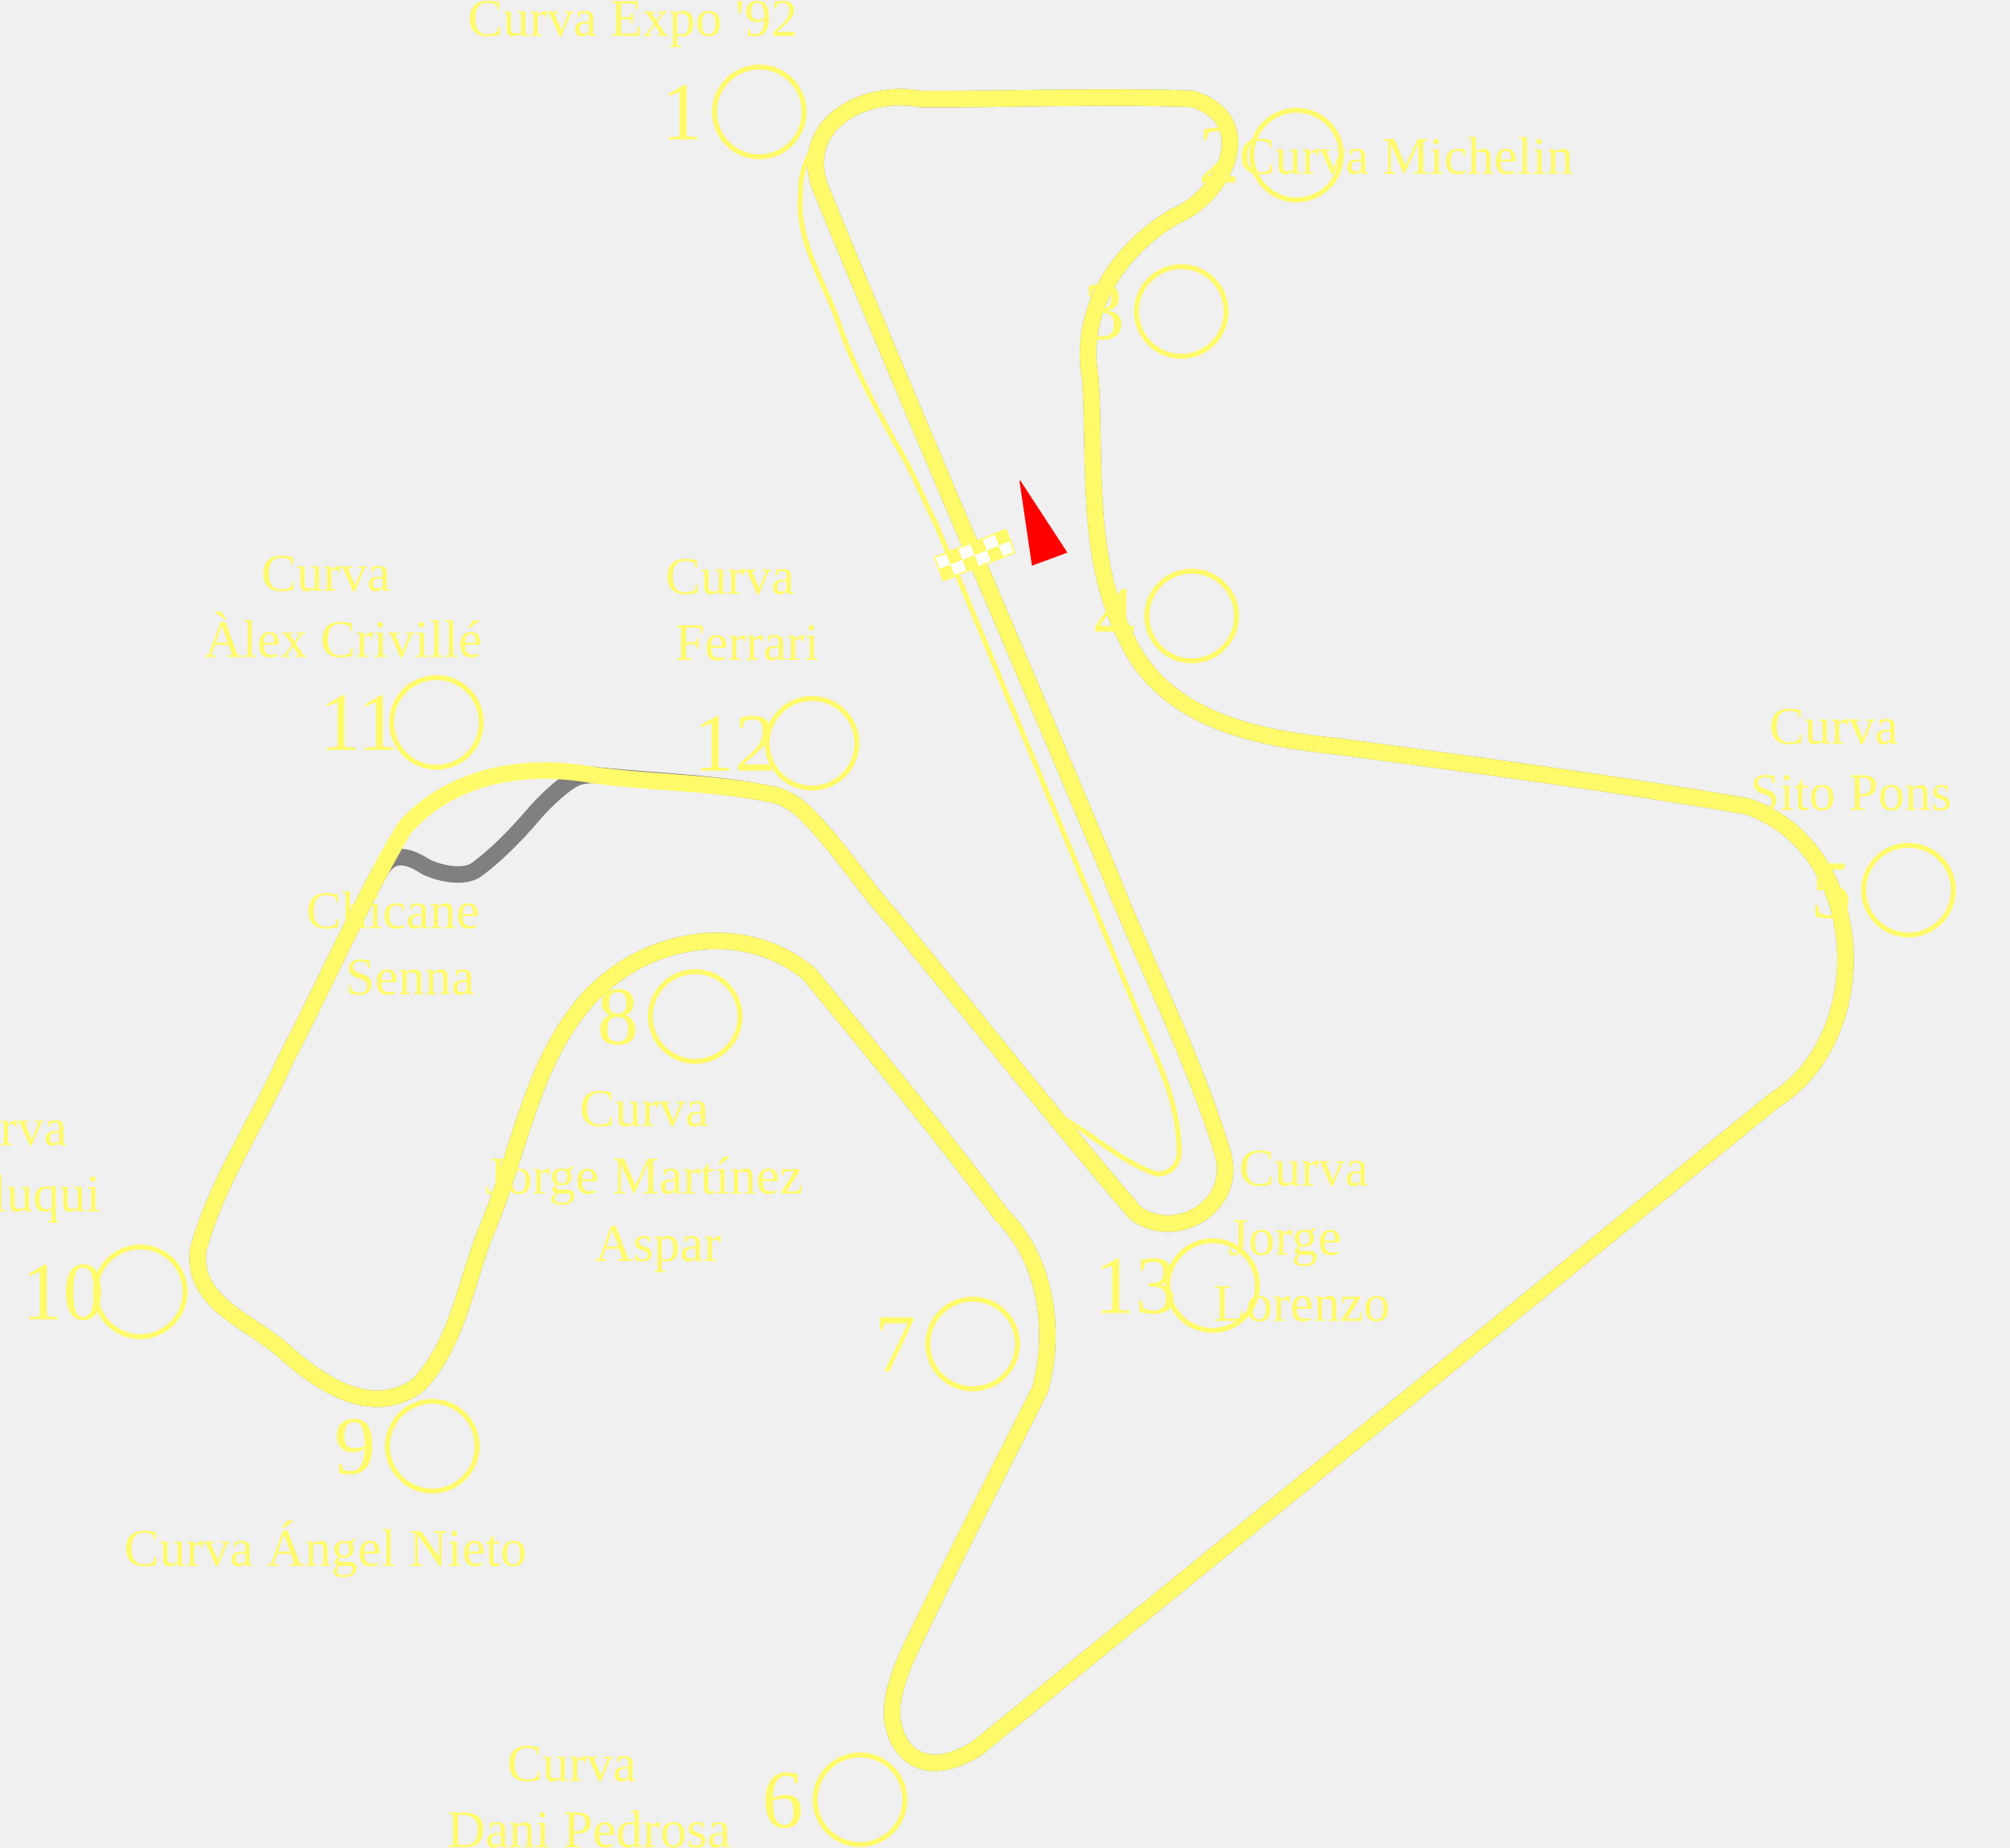
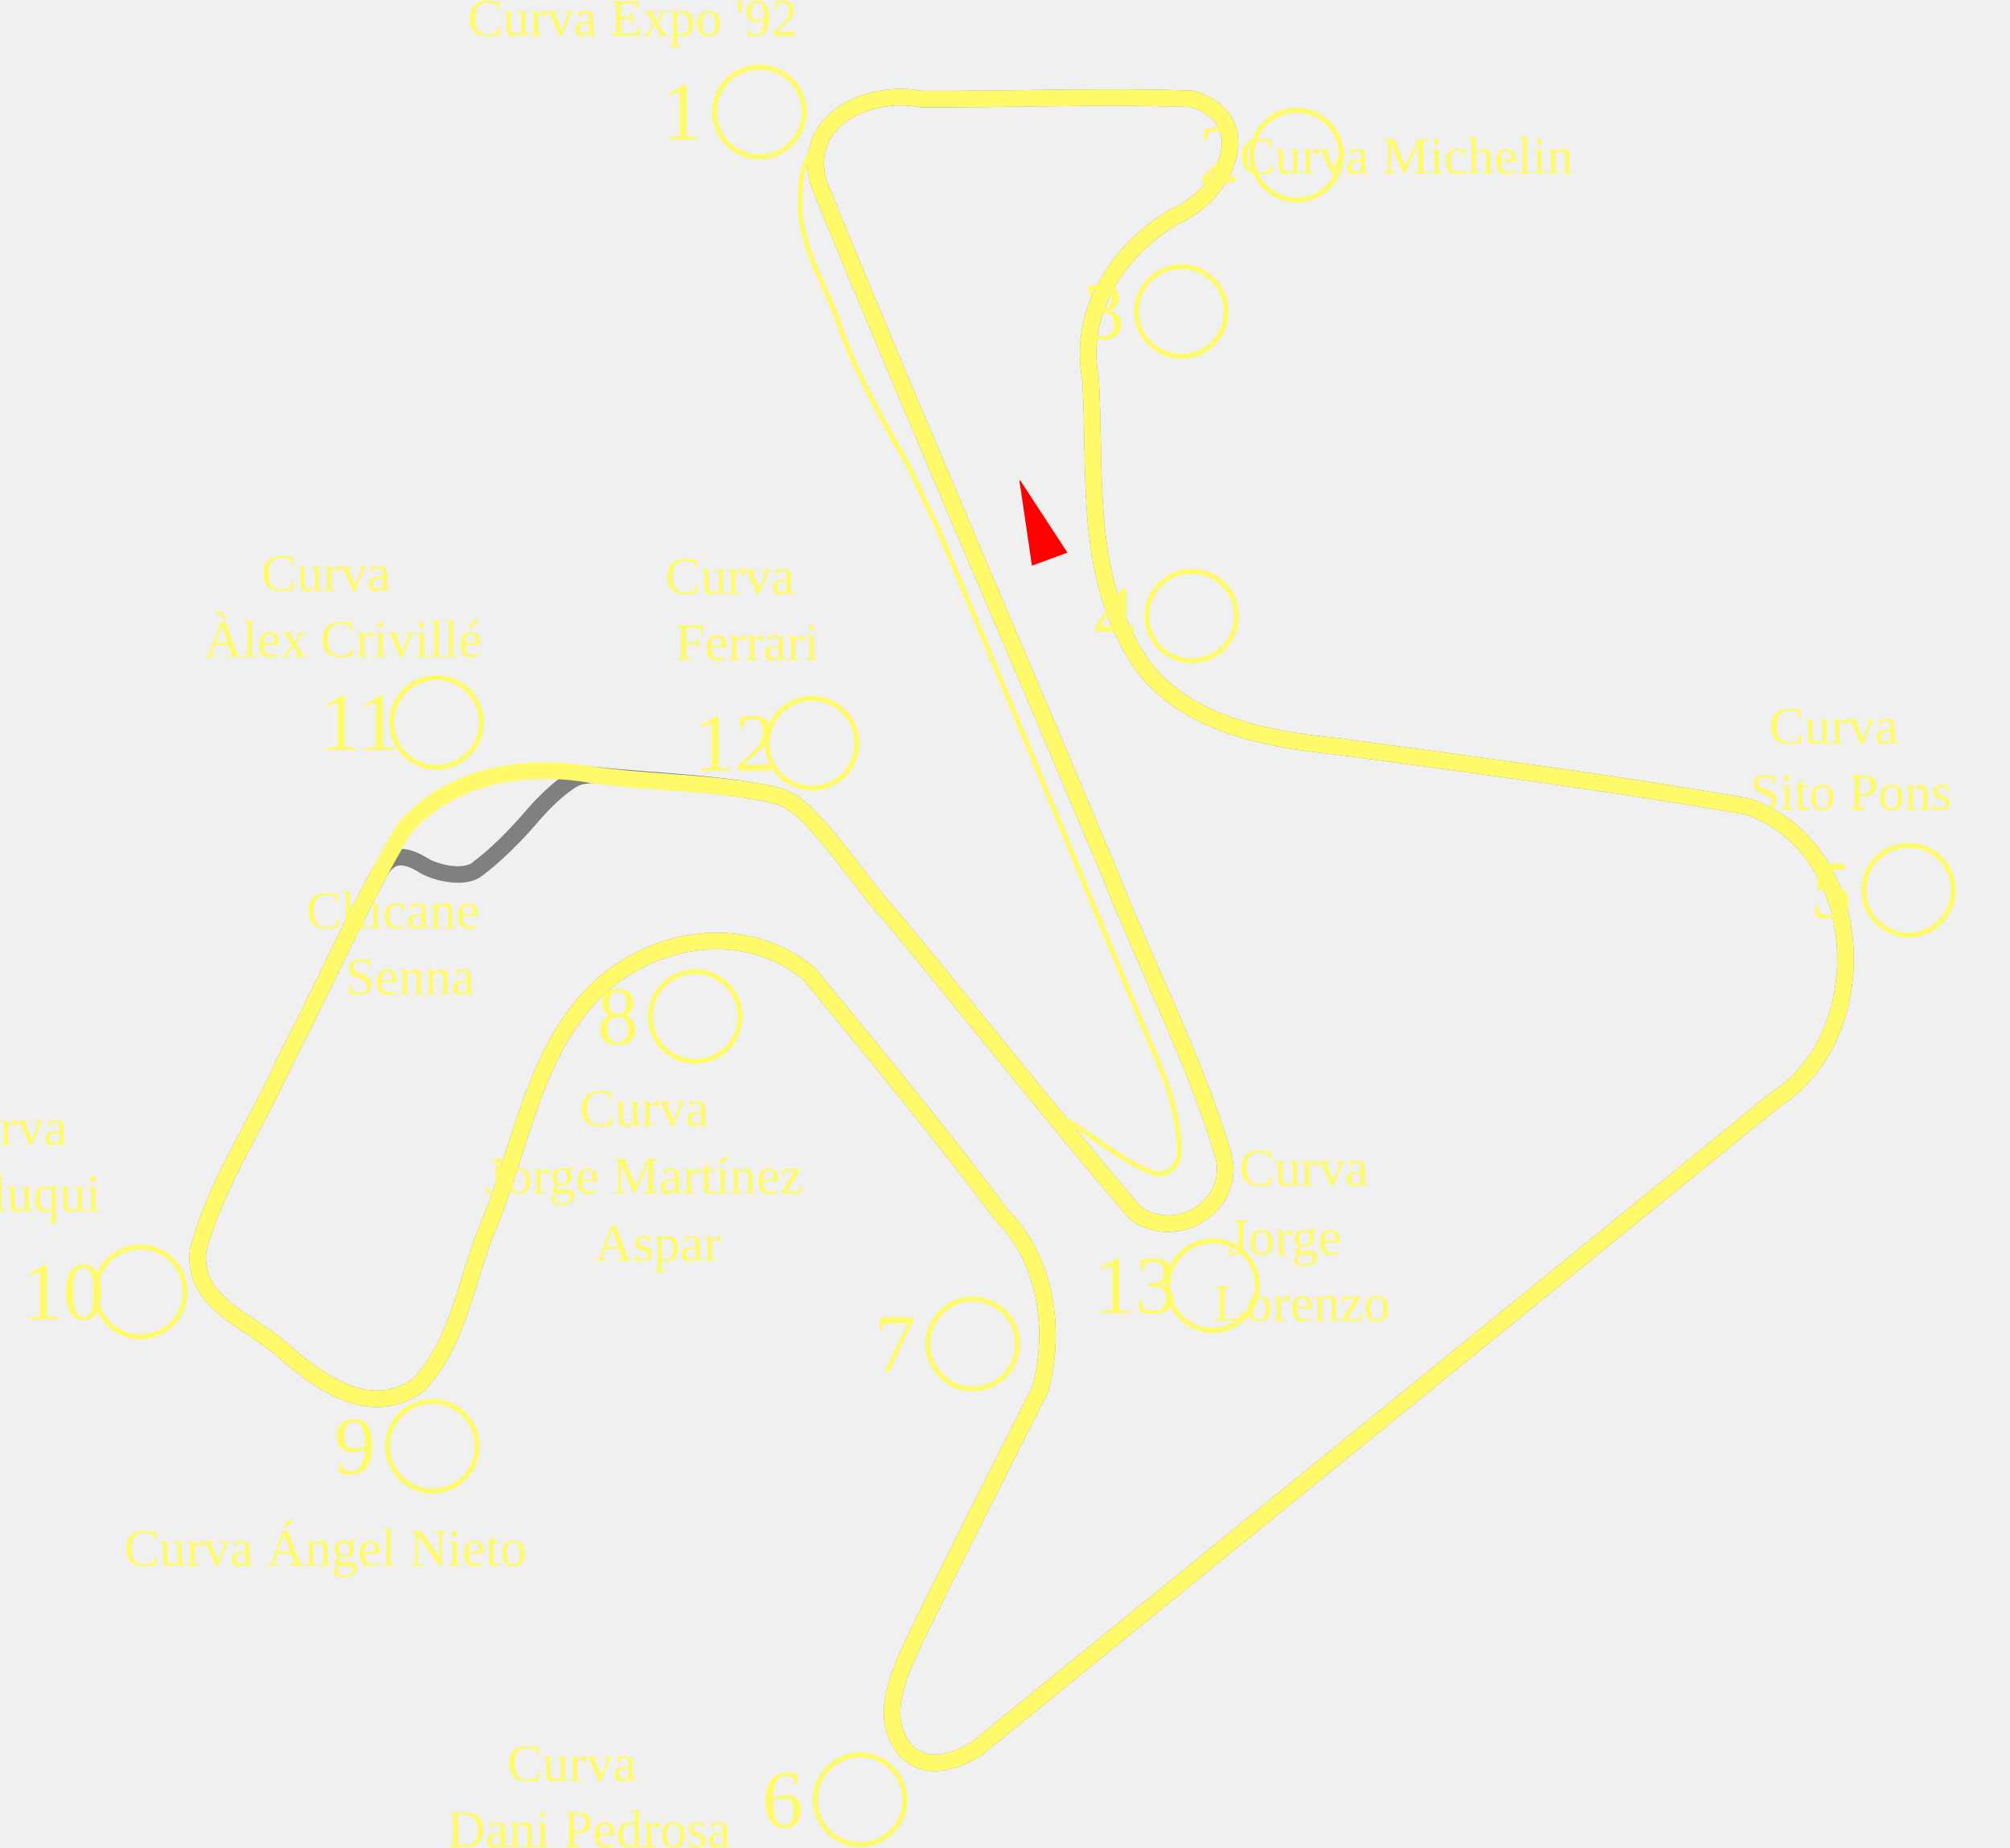
<svg xmlns="http://www.w3.org/2000/svg" version="1.1" width="1215.316" height="1117.511" id="svg2">
  <defs id="defs4" />
  <g transform="translate(292.9393,30.37861)" id="layer1">
    <g id="g4647">
      <path d="M 446.558,667.614 C 429.014,609.433 400.518,554.989 378.246,498.423 319.806,359.095 259.272,220.484 202.142,80.707 c -11.263,-38.419 30.032,-57.354 61.771,-51.192 54.625,0.283 109.543,-2.062 163.984,-0.129 41.773,12.948 19.074,59.017 -10.443,71.024 -34.364,20.016 -58.925,57.686 -51.043,98.442 3.216,52.766 -3.168,109.254 22.26,157.849 23.318,49.341 80.035,59.613 128.936,64.536 83.879,11.414 164.733,21.904 246.159,36.112 72.728,24.829 78.717,138.148 16.285,177.641 C 619.271,765.668 458.491,896.346 297.712,1027.025 c -28.691,17.855 -46.445,5.919 -50.656,-14.883 -3.083,-15.232 5.557,-35.218 13.564,-51.742 20.291,-42.053 49.201,-98.773 75.414,-150.642 9.69,-35.935 3.661,-78.295 -23.077,-105.027 C 275.704,654.981 236.01,607.009 196.363,558.604 152.565,522.305 87.15,538.711 55.408,582.601 c -27.912,37.206 -35.139,84.933 -52.614,127.385 -14.009,32.449 -17.847,71.17 -42.855,97.3 -27.982,20.071 -58.072,-0.363 -79.681,-19.143 -19.618,-18.877 -57.016,-29.219 -53.501,-61.996 10.781,-40.991 35.847,-76.9 52.991,-115.62 19.429,-37.099 36.575,-75.535 56.322,-112.448 4.967,-9.285 11.883,-14.237 26.176,-5.668 6.03,4.287 24.329,9.493 33.036,3.083 11.036,-8.125 22.803,-19.758 34.31,-33.185 6.844,-7.986 14.899,-15.447 21.716,-20.014 4.672,-3.129 7.474,-3.575 13.595,-4.078 34.74,3.688 70.787,4.438 105.098,11.058 4.768,0.92 7.995,1.57 11.989,3.513 3.994,1.943 8.301,4.965 11.19,7.782 20.103,19.611 35.49,44.514 54.498,65.357 48.846,58.98 96.176,119.3 145.998,177.416 24.828,17.724 61.577,-4.6 52.882,-35.728 z" id="path3164-2" style="fill:none;stroke:#808080;stroke-width:10;stroke-linecap:butt;stroke-linejoin:miter;stroke-miterlimit:4;stroke-dasharray:none;stroke-opacity:1" />
      <path d="M 446.558,667.614 C 429.014,609.433 400.518,554.989 378.246,498.423 319.806,359.095 259.272,220.484 202.142,80.707 190.878,42.289 232.173,23.353 263.913,29.515 c 54.625,0.283 109.543,-2.062 163.984,-0.129 41.773,12.948 19.074,59.017 -10.443,71.024 -34.364,20.016 -58.925,57.686 -51.043,98.442 3.216,52.766 -3.168,109.254 22.26,157.849 23.318,49.341 80.035,59.613 128.936,64.536 83.879,11.414 164.733,21.904 246.159,36.112 72.728,24.829 78.717,138.148 16.285,177.641 C 619.271,765.668 458.491,896.346 297.712,1027.025 c -28.691,17.855 -46.445,5.919 -50.656,-14.883 -3.083,-15.232 5.557,-35.218 13.564,-51.742 20.291,-42.053 49.201,-98.773 75.414,-150.642 9.69,-35.935 3.661,-78.295 -23.077,-105.027 C 275.704,654.981 236.01,607.009 196.363,558.604 152.565,522.305 87.15,538.711 55.408,582.601 27.496,619.807 20.269,667.534 2.794,709.985 c -14.009,32.449 -17.847,71.17 -42.855,97.3 -27.982,20.071 -58.072,-0.363 -79.681,-19.143 -19.618,-18.877 -57.016,-29.219 -53.501,-61.996 10.781,-40.991 35.847,-76.9 52.991,-115.62 24.316,-46.431 45.057,-94.955 71.794,-139.968 28.025,-32.33 72.973,-39.586 113.36,-32.341 34.74,4.803 70.787,4.438 105.098,11.058 4.768,0.92 7.995,1.57 11.989,3.513 3.994,1.943 8.301,4.965 11.19,7.782 20.103,19.611 35.49,44.514 54.498,65.357 48.846,58.98 96.176,119.3 145.998,177.416 24.828,17.724 61.577,-4.6 52.882,-35.728 z" id="path3164" style="fill:none;stroke:#fffa69;stroke-width:10;stroke-linecap:butt;stroke-linejoin:miter;stroke-miterlimit:4;stroke-dasharray:none;stroke-opacity:1" />
      <path d="M 116.783,273.223 H 101.859 86.936 l 7.462,-12.924 7.462,-12.924 7.462,12.924 z" transform="matrix(0.6854909,-0.2529026,0.6812606,1.793965,85.49763,-157.3631)" id="path4129" style="color:#fffa69;display:inline;overflow:visible;visibility:visible;fill:#ff0000;stroke:#ff0000;stroke-width:0.845;stroke-linecap:butt;stroke-linejoin:miter;stroke-miterlimit:4;stroke-dasharray:none;stroke-dashoffset:0;stroke-opacity:1;marker:none;enable-background:accumulate" />
      <path d="m 345.629,643.663 c 20.959,10.715 38.162,28.138 60.548,35.95 8.505,0.501 14.503,-6.16 13.876,-14.506 -0.304,-23.495 -8.923,-45.399 -18.341,-66.545 C 358.651,494.499 316.396,390.066 272.833,286.234 264.619,270.007 258.285,252.947 248.443,237.551 235.866,214.494 223.232,191.5 214.675,166.56 c -8.743,-26.081 -26.326,-50.913 -23.57,-79.505 -0.655,-13.633 5.141,-25.88 13.506,-36.276 0.859,-1.256 1.718,-2.511 2.577,-3.767" id="path4131" style="fill:none;stroke:#fffa69;stroke-width:3;stroke-linecap:butt;stroke-linejoin:miter;stroke-miterlimit:4;stroke-dasharray:none;stroke-opacity:1" />
      <g transform="translate(337.1047,-208.3504)" id="g4159">
        <path d="m -143.802,245.685 a 27.12,27.12 0 1 1 -54.241,0 27.12,27.12 0 1 1 54.241,0 z" id="path4153" style="color:#fffa69;display:inline;overflow:visible;visibility:visible;fill:none;stroke:#fffa69;stroke-width:3;stroke-linecap:butt;stroke-linejoin:miter;stroke-miterlimit:4;stroke-dasharray:none;stroke-dashoffset:0;stroke-opacity:1;marker:none;enable-background:accumulate" />
        <text x="-170.934" y="262.287" id="text4155" xml:space="preserve" style="font-style:normal;font-weight:normal;font-size:40px;line-height:125%;font-family:Sans;text-align:end;letter-spacing:0px;word-spacing:0px;text-anchor:end;fill:#fffa69;fill-opacity:1;stroke:none">
          <tspan x="-170.934" y="262.287" id="tspan4157" style="font-size:50px;font-family:'Times New Roman';-inkscape-font-specification:'Times New Roman';text-align:center;text-anchor:middle">1</tspan>
        </text>
      </g>
      <g transform="translate(661.9198,-182.2749)" id="g4159-4">
        <path d="m -143.802,245.685 a 27.12,27.12 0 1 1 -54.241,0 27.12,27.12 0 1 1 54.241,0 z" id="path4153-2" style="color:#fffa69;display:inline;overflow:visible;visibility:visible;fill:none;stroke:#fffa69;stroke-width:3;stroke-linecap:butt;stroke-linejoin:miter;stroke-miterlimit:4;stroke-dasharray:none;stroke-dashoffset:0;stroke-opacity:1;marker:none;enable-background:accumulate" />
        <text x="-170.934" y="262.287" id="text4155-2" xml:space="preserve" style="font-style:normal;font-weight:normal;font-size:40px;line-height:125%;font-family:Sans;text-align:end;letter-spacing:0px;word-spacing:0px;text-anchor:end;fill:#fffa69;fill-opacity:1;stroke:none">
          <tspan x="-170.934" y="262.287" id="tspan4157-9" style="font-size:50px;font-family:'Times New Roman';-inkscape-font-specification:'Times New Roman';text-align:center;text-anchor:middle">2</tspan>
        </text>
      </g>
      <g transform="translate(592.2357,-87.66855)" id="g4159-5">
        <path d="m -143.802,245.685 a 27.12,27.12 0 1 1 -54.241,0 27.12,27.12 0 1 1 54.241,0 z" id="path4153-0" style="color:#fffa69;display:inline;overflow:visible;visibility:visible;fill:none;stroke:#fffa69;stroke-width:3;stroke-linecap:butt;stroke-linejoin:miter;stroke-miterlimit:4;stroke-dasharray:none;stroke-dashoffset:0;stroke-opacity:1;marker:none;enable-background:accumulate" />
        <text x="-170.934" y="262.287" id="text4155-5" xml:space="preserve" style="font-style:normal;font-weight:normal;font-size:40px;line-height:125%;font-family:Sans;text-align:end;letter-spacing:0px;word-spacing:0px;text-anchor:end;fill:#fffa69;fill-opacity:1;stroke:none">
          <tspan x="-170.934" y="262.287" id="tspan4157-7" style="font-size:50px;font-family:'Times New Roman';-inkscape-font-specification:'Times New Roman';text-align:center;text-anchor:middle">3</tspan>
        </text>
      </g>
      <g transform="translate(598.5428,96.49848)" id="g4159-0">
        <path d="m -143.802,245.685 a 27.12,27.12 0 1 1 -54.241,0 27.12,27.12 0 1 1 54.241,0 z" id="path4153-20" style="color:#fffa69;display:inline;overflow:visible;visibility:visible;fill:none;stroke:#fffa69;stroke-width:3;stroke-linecap:butt;stroke-linejoin:miter;stroke-miterlimit:4;stroke-dasharray:none;stroke-dashoffset:0;stroke-opacity:1;marker:none;enable-background:accumulate" />
        <text x="-170.934" y="262.287" id="text4155-4" xml:space="preserve" style="font-style:normal;font-weight:normal;font-size:40px;line-height:125%;font-family:Sans;text-align:end;letter-spacing:0px;word-spacing:0px;text-anchor:end;fill:#fffa69;fill-opacity:1;stroke:none">
          <tspan x="-170.934" y="262.287" id="tspan4157-5" style="font-size:50px;font-family:'Times New Roman';-inkscape-font-specification:'Times New Roman';text-align:center;text-anchor:middle">4</tspan>
        </text>
      </g>
      <g transform="translate(1031.948,262.2667)" id="g4159-3">
        <path d="m -143.802,245.685 a 27.12,27.12 0 1 1 -54.241,0 27.12,27.12 0 1 1 54.241,0 z" id="path4153-5" style="color:#fffa69;display:inline;overflow:visible;visibility:visible;fill:none;stroke:#fffa69;stroke-width:3;stroke-linecap:butt;stroke-linejoin:miter;stroke-miterlimit:4;stroke-dasharray:none;stroke-dashoffset:0;stroke-opacity:1;marker:none;enable-background:accumulate" />
        <text x="-170.934" y="262.287" id="text4155-1" xml:space="preserve" style="font-style:normal;font-weight:normal;font-size:40px;line-height:125%;font-family:Sans;text-align:end;letter-spacing:0px;word-spacing:0px;text-anchor:end;fill:#fffa69;fill-opacity:1;stroke:none">
          <tspan x="-170.934" y="262.287" id="tspan4157-1" style="font-size:50px;font-family:'Times New Roman';-inkscape-font-specification:'Times New Roman';text-align:center;text-anchor:middle">5</tspan>
        </text>
      </g>
      <g transform="translate(397.9774,812.3718)" id="g4159-9">
        <path d="m -143.802,245.685 a 27.12,27.12 0 1 1 -54.241,0 27.12,27.12 0 1 1 54.241,0 z" id="path4153-6" style="color:#fffa69;display:inline;overflow:visible;visibility:visible;fill:none;stroke:#fffa69;stroke-width:3;stroke-linecap:butt;stroke-linejoin:miter;stroke-miterlimit:4;stroke-dasharray:none;stroke-dashoffset:0;stroke-opacity:1;marker:none;enable-background:accumulate" />
        <text x="-170.934" y="262.287" id="text4155-9" xml:space="preserve" style="font-style:normal;font-weight:normal;font-size:40px;line-height:125%;font-family:Sans;text-align:end;letter-spacing:0px;word-spacing:0px;text-anchor:end;fill:#fffa69;fill-opacity:1;stroke:none">
          <tspan x="-170.934" y="262.287" id="tspan4157-8" style="font-size:50px;font-family:'Times New Roman';-inkscape-font-specification:'Times New Roman';text-align:center;text-anchor:middle">6</tspan>
        </text>
      </g>
      <g transform="translate(466.0939,536.7334)" id="g4159-8">
        <path d="m -143.802,245.685 a 27.12,27.12 0 1 1 -54.241,0 27.12,27.12 0 1 1 54.241,0 z" id="path4153-4" style="color:#fffa69;display:inline;overflow:visible;visibility:visible;fill:none;stroke:#fffa69;stroke-width:3;stroke-linecap:butt;stroke-linejoin:miter;stroke-miterlimit:4;stroke-dasharray:none;stroke-dashoffset:0;stroke-opacity:1;marker:none;enable-background:accumulate" />
        <text x="-170.934" y="262.287" id="text4155-8" xml:space="preserve" style="font-style:normal;font-weight:normal;font-size:40px;line-height:125%;font-family:Sans;text-align:end;letter-spacing:0px;word-spacing:0px;text-anchor:end;fill:#fffa69;fill-opacity:1;stroke:none">
          <tspan x="-170.934" y="262.287" id="tspan4157-87" style="font-size:50px;font-family:'Times New Roman';-inkscape-font-specification:'Times New Roman';text-align:center;text-anchor:middle">7</tspan>
        </text>
      </g>
      <g transform="translate(298.3254,338.6907)" id="g4159-1">
        <path d="m -143.802,245.685 a 27.12,27.12 0 1 1 -54.241,0 27.12,27.12 0 1 1 54.241,0 z" id="path4153-3" style="color:#fffa69;display:inline;overflow:visible;visibility:visible;fill:none;stroke:#fffa69;stroke-width:3;stroke-linecap:butt;stroke-linejoin:miter;stroke-miterlimit:4;stroke-dasharray:none;stroke-dashoffset:0;stroke-opacity:1;marker:none;enable-background:accumulate" />
        <text x="-170.934" y="262.287" id="text4155-57" xml:space="preserve" style="font-style:normal;font-weight:normal;font-size:40px;line-height:125%;font-family:Sans;text-align:end;letter-spacing:0px;word-spacing:0px;text-anchor:end;fill:#fffa69;fill-opacity:1;stroke:none">
          <tspan x="-170.934" y="262.287" id="tspan4157-2" style="font-size:50px;font-family:'Times New Roman';-inkscape-font-specification:'Times New Roman';text-align:center;text-anchor:middle">8</tspan>
        </text>
      </g>
      <g transform="translate(139.3867,598.5428)" id="g4159-11">
        <path d="m -143.802,245.685 a 27.12,27.12 0 1 1 -54.241,0 27.12,27.12 0 1 1 54.241,0 z" id="path4153-7" style="color:#fffa69;display:inline;overflow:visible;visibility:visible;fill:none;stroke:#fffa69;stroke-width:3;stroke-linecap:butt;stroke-linejoin:miter;stroke-miterlimit:4;stroke-dasharray:none;stroke-dashoffset:0;stroke-opacity:1;marker:none;enable-background:accumulate" />
        <text x="-170.934" y="262.287" id="text4155-3" xml:space="preserve" style="font-style:normal;font-weight:normal;font-size:40px;line-height:125%;font-family:Sans;text-align:end;letter-spacing:0px;word-spacing:0px;text-anchor:end;fill:#fffa69;fill-opacity:1;stroke:none">
          <tspan x="-170.934" y="262.287" id="tspan4157-77" style="font-size:50px;font-family:'Times New Roman';-inkscape-font-specification:'Times New Roman';text-align:center;text-anchor:middle">9</tspan>
        </text>
      </g>
      <g transform="translate(-37.21183,505.1979)" id="g4159-84">
        <path d="m -143.802,245.685 a 27.12,27.12 0 1 1 -54.241,0 27.12,27.12 0 1 1 54.241,0 z" id="path4153-70" style="color:#fffa69;display:inline;overflow:visible;visibility:visible;fill:none;stroke:#fffa69;stroke-width:3;stroke-linecap:butt;stroke-linejoin:miter;stroke-miterlimit:4;stroke-dasharray:none;stroke-dashoffset:0;stroke-opacity:1;marker:none;enable-background:accumulate" />
        <text x="-170.934" y="262.287" id="text4155-53" xml:space="preserve" style="font-style:normal;font-weight:normal;font-size:40px;line-height:125%;font-family:Sans;text-align:end;letter-spacing:0px;word-spacing:0px;text-anchor:end;fill:#fffa69;fill-opacity:1;stroke:none">
          <tspan x="-170.934" y="262.287" id="tspan4157-50" style="font-size:50px;font-family:'Times New Roman';-inkscape-font-specification:'Times New Roman';text-align:center;text-anchor:middle">10</tspan>
        </text>
      </g>
      <g transform="translate(141.9095,160.8308)" id="g4159-89">
        <path d="m -143.802,245.685 a 27.12,27.12 0 1 1 -54.241,0 27.12,27.12 0 1 1 54.241,0 z" id="path4153-1" style="color:#fffa69;display:inline;overflow:visible;visibility:visible;fill:none;stroke:#fffa69;stroke-width:3;stroke-linecap:butt;stroke-linejoin:miter;stroke-miterlimit:4;stroke-dasharray:none;stroke-dashoffset:0;stroke-opacity:1;marker:none;enable-background:accumulate" />
        <text x="-170.934" y="262.287" id="text4155-95" xml:space="preserve" style="font-style:normal;font-weight:normal;font-size:40px;line-height:125%;font-family:Sans;text-align:end;letter-spacing:0px;word-spacing:0px;text-anchor:end;fill:#fffa69;fill-opacity:1;stroke:none">
          <tspan x="-170.934" y="262.287" id="tspan4157-17" style="font-size:50px;font-family:'Times New Roman';-inkscape-font-specification:'Times New Roman';text-align:center;text-anchor:middle">11</tspan>
        </text>
      </g>
      <g transform="translate(368.9648,173.445)" id="g4159-35">
        <path d="m -143.802,245.685 a 27.12,27.12 0 1 1 -54.241,0 27.12,27.12 0 1 1 54.241,0 z" id="path4153-73" style="color:#fffa69;display:inline;overflow:visible;visibility:visible;fill:none;stroke:#fffa69;stroke-width:3;stroke-linecap:butt;stroke-linejoin:miter;stroke-miterlimit:4;stroke-dasharray:none;stroke-dashoffset:0;stroke-opacity:1;marker:none;enable-background:accumulate" />
        <text x="-170.934" y="262.287" id="text4155-28" xml:space="preserve" style="font-style:normal;font-weight:normal;font-size:40px;line-height:125%;font-family:Sans;text-align:end;letter-spacing:0px;word-spacing:0px;text-anchor:end;fill:#fffa69;fill-opacity:1;stroke:none">
          <tspan x="-170.934" y="262.287" id="tspan4157-99" style="font-size:50px;font-family:'Times New Roman';-inkscape-font-specification:'Times New Roman';text-align:center;text-anchor:middle">12</tspan>
        </text>
      </g>
      <g transform="translate(611.157,501.4137)" id="g4159-51">
        <path d="m -143.802,245.685 a 27.12,27.12 0 1 1 -54.241,0 27.12,27.12 0 1 1 54.241,0 z" id="path4153-19" style="color:#fffa69;display:inline;overflow:visible;visibility:visible;fill:none;stroke:#fffa69;stroke-width:3;stroke-linecap:butt;stroke-linejoin:miter;stroke-miterlimit:4;stroke-dasharray:none;stroke-dashoffset:0;stroke-opacity:1;marker:none;enable-background:accumulate" />
        <text x="-170.934" y="262.287" id="text4155-86" xml:space="preserve" style="font-style:normal;font-weight:normal;font-size:40px;line-height:125%;font-family:Sans;text-align:end;letter-spacing:0px;word-spacing:0px;text-anchor:end;fill:#fffa69;fill-opacity:1;stroke:none">
          <tspan x="-170.934" y="262.287" id="tspan4157-6" style="font-size:50px;font-family:'Times New Roman';-inkscape-font-specification:'Times New Roman';text-align:center;text-anchor:middle">13</tspan>
        </text>
      </g>
      <text x="262.106" y="-8.707" id="text4353" xml:space="preserve" style="font-style:normal;font-weight:normal;font-size:40px;line-height:125%;font-family:Sans;text-align:end;letter-spacing:0px;word-spacing:0px;text-anchor:end;fill:#fffa69;fill-opacity:1;stroke:none">
        <tspan x="262.106" y="-8.707" id="tspan4355" style="font-size:32px;font-family:'Times New Roman';-inkscape-font-specification:'Times New Roman'">Curva Expo '92</tspan>
      </text>
      <text x="862.587" y="419.441" id="text4353-7" xml:space="preserve" style="font-style:normal;font-weight:normal;font-size:40px;line-height:125%;font-family:Sans;text-align:center;letter-spacing:0px;word-spacing:0px;text-anchor:middle;fill:#fffa69;fill-opacity:1;stroke:none">
        <tspan x="862.587" y="419.441" id="tspan4355-4" style="font-size:32px;font-family:'Times New Roman';-inkscape-font-specification:'Times New Roman';text-align:center;text-anchor:middle">Curva</tspan>
        <tspan x="862.587" y="459.441" id="tspan4387" style="font-size:32px;font-family:'Times New Roman';-inkscape-font-specification:'Times New Roman';text-align:center;text-anchor:middle">Sito Pons</tspan>
      </text>
      <text x="731.128" y="74.678" id="text4353-0" xml:space="preserve" style="font-style:normal;font-weight:normal;font-size:40px;line-height:125%;font-family:Sans;text-align:end;letter-spacing:0px;word-spacing:0px;text-anchor:end;fill:#fffa69;fill-opacity:1;stroke:none">
        <tspan x="731.128" y="74.678" id="tspan4355-6" style="font-size:32px;font-family:'Times New Roman';-inkscape-font-specification:'Times New Roman'">Curva Michelin</tspan>
      </text>
      <text x="99.549" y="1046.695" id="text4353-7-6" xml:space="preserve" style="font-style:normal;font-weight:normal;font-size:40px;line-height:125%;font-family:Sans;text-align:center;letter-spacing:0px;word-spacing:0px;text-anchor:middle;fill:#fffa69;fill-opacity:1;stroke:none">
        <tspan x="99.549" y="1046.695" id="tspan4387-9" style="font-size:32px;font-family:'Times New Roman';-inkscape-font-specification:'Times New Roman';text-align:center;text-anchor:middle">Curva</tspan>
        <tspan x="99.549" y="1086.695" id="tspan4415" style="font-size:32px;font-family:'Times New Roman';-inkscape-font-specification:'Times New Roman';text-align:center;text-anchor:middle">Dani Pedrosa</tspan>
      </text>
      <text x="134.013" y="650.597" id="text4353-7-6-2" xml:space="preserve" style="font-style:normal;font-weight:normal;font-size:32px;line-height:125%;font-family:Sans;text-align:center;letter-spacing:0px;word-spacing:0px;text-anchor:middle;fill:#fffa69;fill-opacity:1;stroke:none">
        <tspan x="134.013" y="650.597" id="tspan3725" style="font-style:normal;font-variant:normal;font-weight:normal;font-stretch:normal;font-size:32px;font-family:'Times New Roman';-inkscape-font-specification:'Times New Roman, '">Curva</tspan>
        <tspan x="134.013" y="691.388" style="font-style:normal;font-variant:normal;font-weight:normal;font-stretch:normal;font-size:32px;font-family:'Times New Roman';-inkscape-font-specification:'Times New Roman, '" id="tspan7630">Jorge Martínez</tspan>
        <tspan x="134.013" y="732.178" style="font-style:normal;font-variant:normal;font-weight:normal;font-stretch:normal;font-size:32px;font-family:'Times New Roman';-inkscape-font-specification:'Times New Roman, '" id="tspan7632">Aspar</tspan>
      </text>
      <text x="98.344" y="916.567" id="text4353-04" xml:space="preserve" style="font-style:normal;font-weight:normal;font-size:40px;line-height:125%;font-family:Sans;text-align:end;letter-spacing:0px;word-spacing:0px;text-anchor:end;fill:#fffa69;fill-opacity:1;stroke:none">
        <tspan x="98.344" y="916.567" id="tspan4355-9" style="font-size:32px;font-family:'Times New Roman';-inkscape-font-specification:'Times New Roman'">Curva Ángel Nieto</tspan>
      </text>
      <text x="-244.58" y="662.168" id="text4353-7-6-2-5" xml:space="preserve" style="font-style:normal;font-weight:normal;font-size:40px;line-height:125%;font-family:Sans;text-align:center;letter-spacing:0px;word-spacing:0px;text-anchor:middle;fill:#fffa69;fill-opacity:1;stroke:none">
        <tspan x="-244.58" y="662.168" id="tspan4387-9-8-9" style="font-size:32px;font-family:'Times New Roman';-inkscape-font-specification:'Times New Roman';text-align:center;text-anchor:middle">Curva</tspan>
        <tspan x="-244.58" y="702.168" id="tspan4415-0-6" style="font-size:32px;font-family:'Times New Roman';-inkscape-font-specification:'Times New Roman';text-align:center;text-anchor:middle">Peluqui</tspan>
      </text>
      <text x="-49.093" y="326.922" id="text4353-04-0" xml:space="preserve" style="font-style:normal;font-weight:normal;font-size:40px;line-height:125%;font-family:Sans;text-align:center;letter-spacing:0px;word-spacing:0px;text-anchor:middle;fill:#fffa69;fill-opacity:1;stroke:none">
        <tspan x="-49.093" y="326.922" id="tspan4355-9-4" style="font-size:32px;font-family:'Times New Roman';-inkscape-font-specification:'Times New Roman';text-align:center;text-anchor:middle">Curva</tspan>
        <tspan x="-49.093" y="366.922" id="tspan4555" style="font-size:32px;font-family:'Times New Roman';-inkscape-font-specification:'Times New Roman';text-align:center;text-anchor:middle">Àlex Crivillé</tspan>
      </text>
      <text x="195.185" y="328.758" id="text4353-7-6-2-7" xml:space="preserve" style="font-style:normal;font-weight:normal;font-size:40px;line-height:125%;font-family:Sans;text-align:center;letter-spacing:0px;word-spacing:0px;text-anchor:middle;fill:#fffa69;fill-opacity:1;stroke:none">
        <tspan x="195.185" y="328.758" id="tspan4387-9-8-95" style="font-size:32px;font-family:'Times New Roman';-inkscape-font-specification:'Times New Roman';text-align:center;text-anchor:middle">Curva</tspan>
        <tspan x="195.185" y="368.758" id="tspan4415-0-2" style="font-size:32px;font-family:'Times New Roman';-inkscape-font-specification:'Times New Roman';text-align:center;text-anchor:middle">Ferrari</tspan>
      </text>
      <text x="530.6" y="728.467" id="text4353-7-6-2-7-1" xml:space="preserve" style="font-style:normal;font-weight:normal;font-size:40px;line-height:125%;font-family:Sans;text-align:center;letter-spacing:0px;word-spacing:0px;text-anchor:middle;fill:#fffa69;fill-opacity:1;stroke:none">
        <tspan x="530.6" y="728.467" id="tspan4387-9-8-95-8" style="font-size:32px;font-family:'Times New Roman';-inkscape-font-specification:'Times New Roman';text-align:center;text-anchor:middle">Jorge</tspan>
        <tspan x="530.6" y="768.467" id="tspan4415-0-2-3" style="font-size:32px;font-family:'Times New Roman';-inkscape-font-specification:'Times New Roman';text-align:center;text-anchor:middle">Lorenzo</tspan>
      </text>
      <text x="-8.599" y="530.973" id="text4353-04-0-1" xml:space="preserve" style="font-style:normal;font-weight:normal;font-size:40px;line-height:125%;font-family:Sans;text-align:center;letter-spacing:0px;word-spacing:0px;text-anchor:middle;fill:#fffa69;fill-opacity:1;stroke:none">
        <tspan x="-8.599" y="530.973" id="tspan4555-9" style="font-size:32px;font-family:'Times New Roman';-inkscape-font-specification:'Times New Roman';text-align:center;text-anchor:middle">Chicane</tspan>
        <tspan x="-8.599" y="570.973" id="tspan4626" style="font-size:32px;font-family:'Times New Roman';-inkscape-font-specification:'Times New Roman';text-align:center;text-anchor:middle">Senna</tspan>
      </text>
      <text x="530.356" y="686.582" id="text4353-7-6-2-7-1-4" xml:space="preserve" style="font-style:normal;font-variant:normal;font-weight:normal;font-stretch:normal;font-size:40px;line-height:125%;font-family:'Times New Roman';-inkscape-font-specification:'Times New Roman, ';text-align:center;letter-spacing:0px;word-spacing:0px;text-anchor:middle;fill:#fffa69;fill-opacity:1;stroke:none">
        <tspan x="530.356" y="686.582" id="tspan4387-9-8-95-8-4" style="font-style:normal;font-variant:normal;font-weight:normal;font-stretch:normal;font-size:32px;font-family:'Times New Roman';-inkscape-font-specification:'Times New Roman, ';text-align:center;text-anchor:middle">Curva</tspan>
      </text>
-       <g transform="rotate(-21.22764,280.7271,-247.463)" id="g4094">
-         <g id="g4078">
-           <rect width="7.884" height="7.884" x="71.494" y="273.437" id="rect3974" style="color:#fffa69;display:inline;overflow:visible;visibility:visible;fill:#fffa69;fill-opacity:1;fill-rule:nonzero;stroke:none;stroke-width:10;marker:none;enable-background:accumulate" />
-           <rect width="7.884" height="7.884" x="79.378" y="273.437" id="rect3974-6" style="color:#fffa69;display:inline;overflow:visible;visibility:visible;fill:#ffffff;fill-opacity:1;fill-rule:nonzero;stroke:none;stroke-width:10;marker:none;enable-background:accumulate" />
-           <rect width="7.884" height="7.884" x="87.262" y="273.437" id="rect3974-9" style="color:#fffa69;display:inline;overflow:visible;visibility:visible;fill:#fffa69;fill-opacity:1;fill-rule:nonzero;stroke:none;stroke-width:10;marker:none;enable-background:accumulate" />
-           <rect width="7.884" height="7.884" x="95.146" y="273.437" id="rect3974-0" style="color:#fffa69;display:inline;overflow:visible;visibility:visible;fill:#ffffff;fill-opacity:1;fill-rule:nonzero;stroke:none;stroke-width:10;marker:none;enable-background:accumulate" />
-           <rect width="7.884" height="7.884" x="103.03" y="273.437" id="rect3974-2" style="color:#fffa69;display:inline;overflow:visible;visibility:visible;fill:#fffa69;fill-opacity:1;fill-rule:nonzero;stroke:none;stroke-width:10;marker:none;enable-background:accumulate" />
-           <rect width="7.884" height="7.884" x="110.913" y="273.437" id="rect3974-8" style="color:#fffa69;display:inline;overflow:visible;visibility:visible;fill:#ffffff;fill-opacity:1;fill-rule:nonzero;stroke:none;stroke-width:10;marker:none;enable-background:accumulate" />
-           <rect width="7.884" height="7.884" x="-118.797" y="-273.437" transform="scale(-1)" id="rect3974-3" style="color:#fffa69;display:inline;overflow:visible;visibility:visible;fill:#fffa69;fill-opacity:1;fill-rule:nonzero;stroke:none;stroke-width:10;marker:none;enable-background:accumulate" />
-           <rect width="7.884" height="7.884" x="-110.913" y="-273.437" transform="scale(-1)" id="rect3974-6-1" style="color:#fffa69;display:inline;overflow:visible;visibility:visible;fill:#ffffff;fill-opacity:1;fill-rule:nonzero;stroke:none;stroke-width:10;marker:none;enable-background:accumulate" />
-           <rect width="7.884" height="7.884" x="-103.03" y="-273.437" transform="scale(-1)" id="rect3974-9-3" style="color:#fffa69;display:inline;overflow:visible;visibility:visible;fill:#fffa69;fill-opacity:1;fill-rule:nonzero;stroke:none;stroke-width:10;marker:none;enable-background:accumulate" />
-           <rect width="7.884" height="7.884" x="-95.146" y="-273.437" transform="scale(-1)" id="rect3974-0-7" style="color:#fffa69;display:inline;overflow:visible;visibility:visible;fill:#ffffff;fill-opacity:1;fill-rule:nonzero;stroke:none;stroke-width:10;marker:none;enable-background:accumulate" />
-           <rect width="7.884" height="7.884" x="-87.262" y="-273.437" transform="scale(-1)" id="rect3974-2-6" style="color:#fffa69;display:inline;overflow:visible;visibility:visible;fill:#fffa69;fill-opacity:1;fill-rule:nonzero;stroke:none;stroke-width:10;marker:none;enable-background:accumulate" />
-           <rect width="7.884" height="7.884" x="-79.378" y="-273.437" transform="scale(-1)" id="rect3974-8-7" style="color:#fffa69;display:inline;overflow:visible;visibility:visible;fill:#ffffff;fill-opacity:1;fill-rule:nonzero;stroke:none;stroke-width:10;marker:none;enable-background:accumulate" />
-         </g>
-         <rect width="46.303" height="14.768" x="71.994" y="266.053" id="rect4092" style="color:#fffa69;display:inline;overflow:visible;visibility:visible;fill:none;stroke:#fffa69;stroke-width:1;stroke-miterlimit:4;stroke-dasharray:none;marker:none;enable-background:accumulate" />
-       </g>
    </g>
  </g>
</svg>
